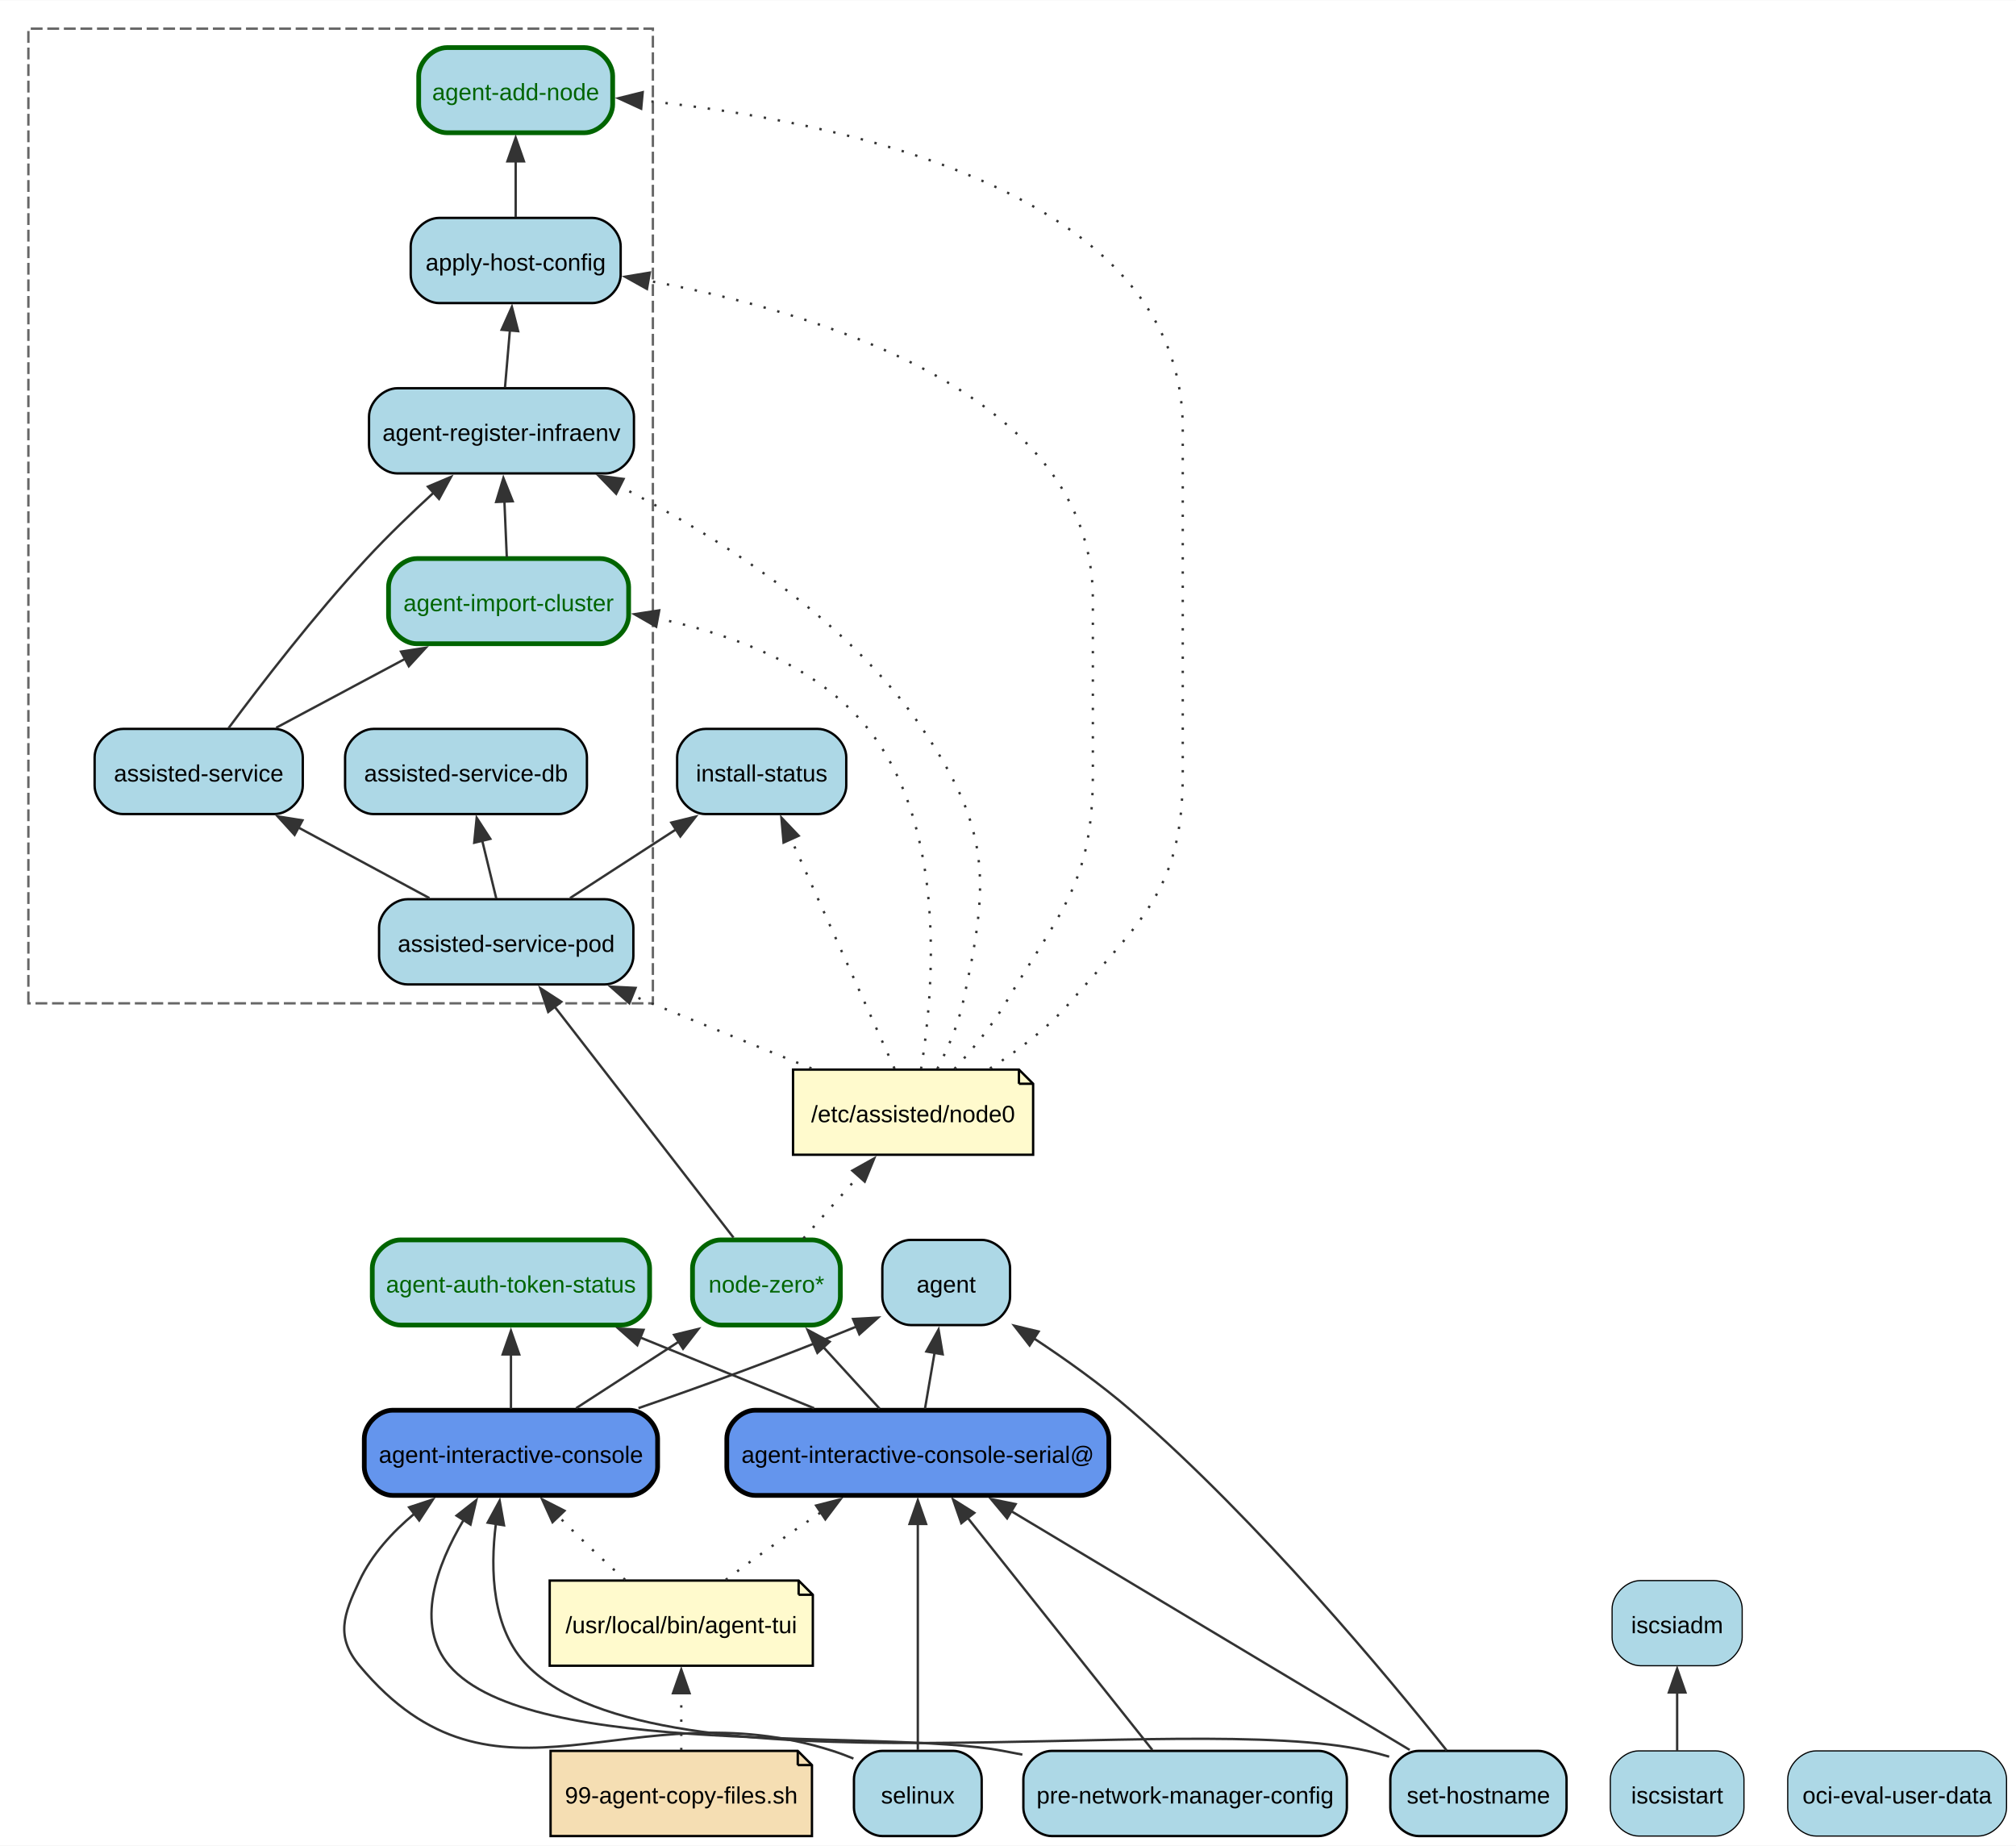
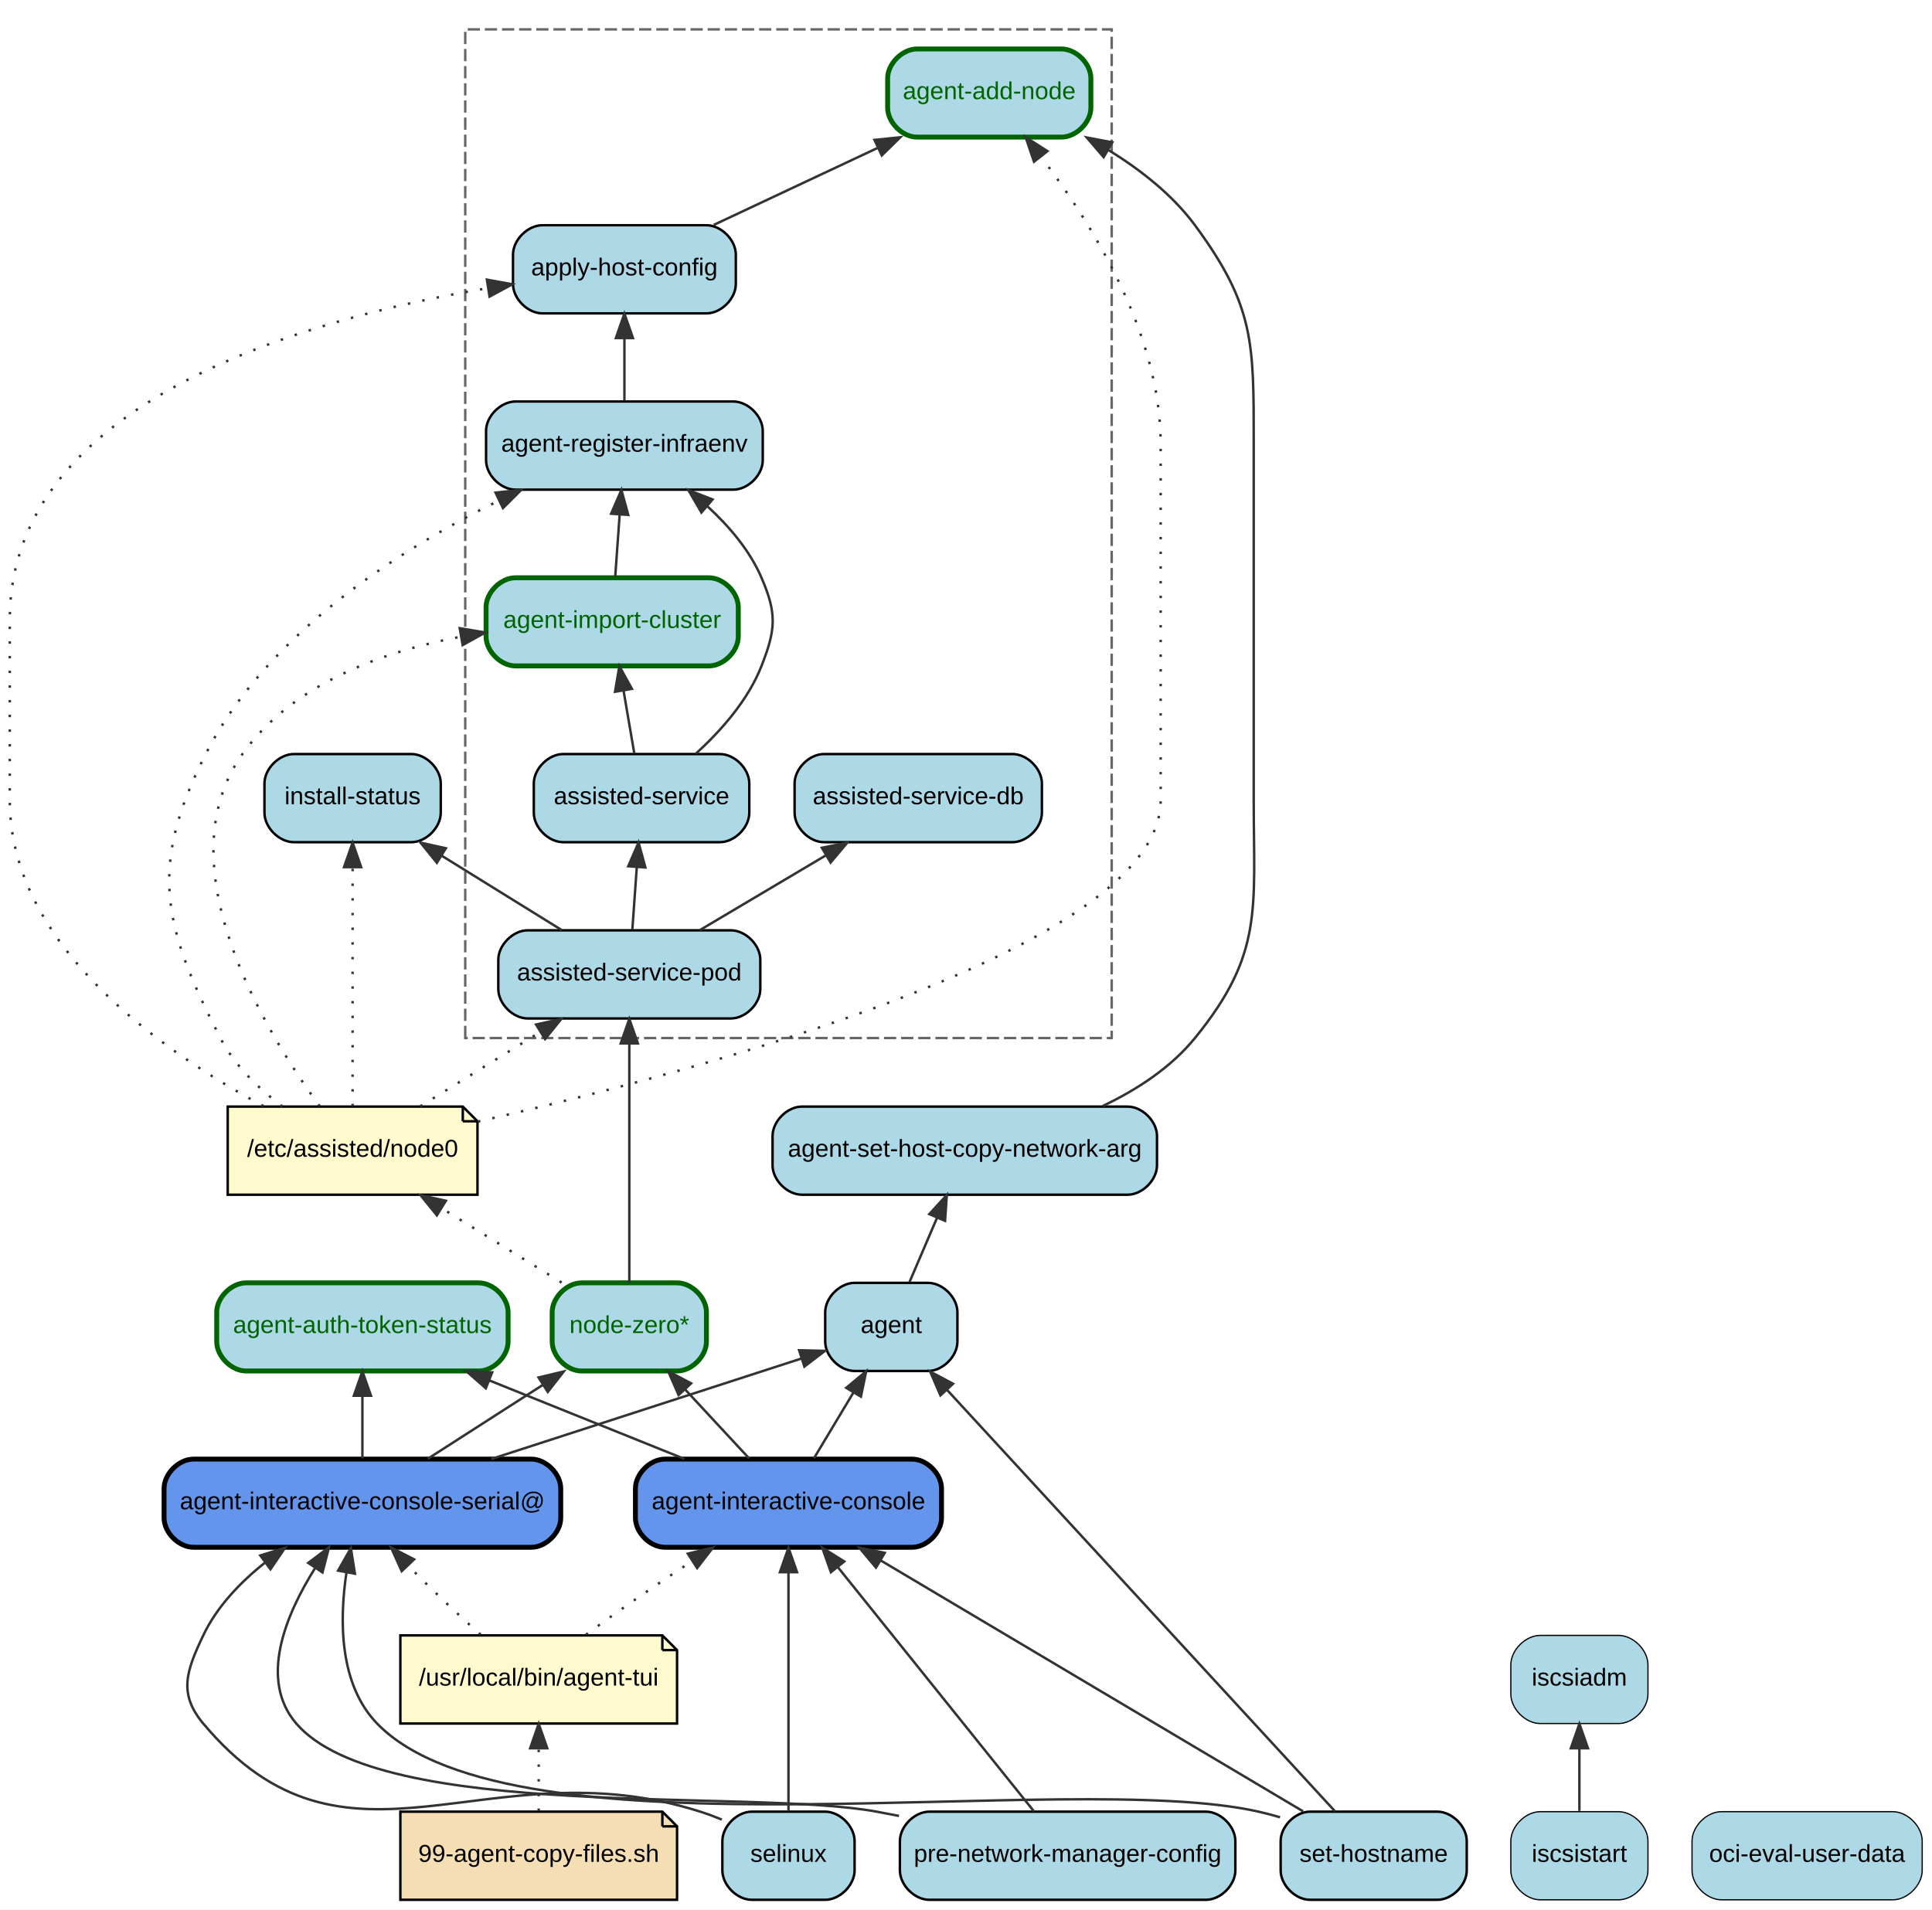
- <svg xmlns="http://www.w3.org/2000/svg" width="852pt" height="780pt" viewBox="0.00 0.00 852.25 780.00">
+ <svg xmlns="http://www.w3.org/2000/svg" width="789pt" height="780pt" viewBox="0.00 0.00 789.00 780.00">
  <g id="graph0" class="graph" transform="scale(1 1) rotate(0) translate(4 776)">
-     <polygon fill="white" stroke="none" points="-4,4 -4,-776 848.25,-776 848.25,4 -4,4" />
+     <polygon fill="white" stroke="transparent" points="-4,4 -4,-776 785,-776 785,4 -4,4" />
    <g id="clust2" class="cluster">
-       <polygon fill="none" stroke="#666666" stroke-dasharray="5,2" points="8,-352 8,-764 272,-764 272,-352 8,-352" />
+       <polygon fill="none" stroke="#666666" stroke-dasharray="5,2" points="186,-352 186,-764 450,-764 450,-352 186,-352" />
    </g>
    <g id="node1" class="node">
-       <path fill="#add8e6" stroke="#006400" stroke-width="2" d="M258.62,-252C258.62,-252 165.38,-252 165.38,-252 159.38,-252 153.38,-246 153.38,-240 153.38,-240 153.38,-228 153.38,-228 153.38,-222 159.38,-216 165.38,-216 165.38,-216 258.62,-216 258.62,-216 264.62,-216 270.62,-222 270.62,-228 270.62,-228 270.62,-240 270.62,-240 270.62,-246 264.62,-252 258.62,-252" />
-       <text text-anchor="middle" x="212" y="-229.75" font-family="Arial" font-size="10.00" fill="#006400">agent-auth-token-status</text>
+       <path fill="#add8e6" stroke="#006400" stroke-width="2" d="M191.5,-252C191.5,-252 96.5,-252 96.5,-252 90.5,-252 84.5,-246 84.5,-240 84.5,-240 84.5,-228 84.5,-228 84.5,-222 90.5,-216 96.5,-216 96.5,-216 191.5,-216 191.5,-216 197.5,-216 203.5,-222 203.5,-228 203.5,-228 203.5,-240 203.5,-240 203.5,-246 197.5,-252 191.5,-252" />
+       <text text-anchor="middle" x="144" y="-231.5" font-family="Arial" font-size="10.00" fill="#006400">agent-auth-token-status</text>
    </g>
    <g id="node2" class="node">
-       <path fill="#add8e6" stroke="black" stroke-width="0.5" d="M720.5,-108C720.5,-108 689.5,-108 689.5,-108 683.5,-108 677.5,-102 677.5,-96 677.5,-96 677.5,-84 677.5,-84 677.5,-78 683.5,-72 689.5,-72 689.5,-72 720.5,-72 720.5,-72 726.5,-72 732.5,-78 732.5,-84 732.5,-84 732.5,-96 732.5,-96 732.5,-102 726.5,-108 720.5,-108" />
-       <text text-anchor="middle" x="705" y="-85.75" font-family="Arial" font-size="10.00">iscsiadm</text>
+       <path fill="#add8e6" stroke="black" stroke-width="0.5" d="M657,-108C657,-108 625,-108 625,-108 619,-108 613,-102 613,-96 613,-96 613,-84 613,-84 613,-78 619,-72 625,-72 625,-72 657,-72 657,-72 663,-72 669,-78 669,-84 669,-84 669,-96 669,-96 669,-102 663,-108 657,-108" />
+       <text text-anchor="middle" x="641" y="-87.5" font-family="Arial" font-size="10.00">iscsiadm</text>
    </g>
    <g id="node3" class="node">
-       <path fill="#add8e6" stroke="black" stroke-width="0.5" d="M721.25,-36C721.25,-36 688.75,-36 688.75,-36 682.75,-36 676.75,-30 676.75,-24 676.75,-24 676.75,-12 676.75,-12 676.75,-6 682.75,0 688.75,0 688.75,0 721.25,0 721.25,0 727.25,0 733.25,-6 733.25,-12 733.25,-12 733.25,-24 733.25,-24 733.25,-30 727.25,-36 721.25,-36" />
-       <text text-anchor="middle" x="705" y="-13.75" font-family="Arial" font-size="10.00">iscsistart</text>
+       <path fill="#add8e6" stroke="black" stroke-width="0.5" d="M657,-36C657,-36 625,-36 625,-36 619,-36 613,-30 613,-24 613,-24 613,-12 613,-12 613,-6 619,0 625,0 625,0 657,0 657,0 663,0 669,-6 669,-12 669,-12 669,-24 669,-24 669,-30 663,-36 657,-36" />
+       <text text-anchor="middle" x="641" y="-15.5" font-family="Arial" font-size="10.00">iscsistart</text>
+     </g>
+     <g id="edge37" class="edge">
+       <path fill="none" stroke="#333333" d="M641,-36.3C641,-44.02 641,-53.29 641,-61.89" />
+       <polygon fill="#333333" stroke="#333333" points="637.5,-61.9 641,-71.9 644.5,-61.9 637.5,-61.9" />
+     </g>
+     <g id="node4" class="node">
+       <path fill="#add8e6" stroke="black" d="M488.5,-36C488.5,-36 375.5,-36 375.5,-36 369.5,-36 363.5,-30 363.5,-24 363.5,-24 363.5,-12 363.5,-12 363.5,-6 369.5,0 375.5,0 375.5,0 488.5,0 488.5,0 494.5,0 500.5,-6 500.5,-12 500.5,-12 500.5,-24 500.5,-24 500.5,-30 494.5,-36 488.5,-36" />
+       <text text-anchor="middle" x="432" y="-15.5" font-family="Arial" font-size="10.00">pre-network-manager-config</text>
+     </g>
+     <g id="node6" class="node">
+       <path fill="#add8e6" stroke="black" d="M583,-36C583,-36 531,-36 531,-36 525,-36 519,-30 519,-24 519,-24 519,-12 519,-12 519,-6 525,0 531,0 531,0 583,0 583,0 589,0 595,-6 595,-12 595,-12 595,-24 595,-24 595,-30 589,-36 583,-36" />
+       <text text-anchor="middle" x="557" y="-15.5" font-family="Arial" font-size="10.00">set-hostname</text>
+     </g>
+     <g id="node10" class="node">
+       <path fill="#6495ed" stroke="black" stroke-width="2" d="M213,-180C213,-180 75,-180 75,-180 69,-180 63,-174 63,-168 63,-168 63,-156 63,-156 63,-150 69,-144 75,-144 75,-144 213,-144 213,-144 219,-144 225,-150 225,-156 225,-156 225,-168 225,-168 225,-174 219,-180 213,-180" />
+       <text text-anchor="middle" x="144" y="-159.5" font-family="Arial" font-size="10.00">agent-interactive-console-serial@</text>
+     </g>
+     <g id="edge10" class="edge">
+       <path fill="none" stroke="#333333" d="M363.14,-34.26C360.06,-34.86 357,-35.45 354,-36 301.62,-45.68 151.72,-31.6 117,-72 101.67,-89.84 112.53,-116.2 124.74,-135.6" />
+       <polygon fill="#333333" stroke="#333333" points="121.88,-137.62 130.35,-143.97 127.69,-133.72 121.88,-137.62" />
+     </g>
+     <g id="node11" class="node">
+       <path fill="#6495ed" stroke="black" stroke-width="2" d="M368.5,-180C368.5,-180 267.5,-180 267.5,-180 261.5,-180 255.5,-174 255.5,-168 255.5,-168 255.5,-156 255.5,-156 255.5,-150 261.5,-144 267.5,-144 267.5,-144 368.5,-144 368.5,-144 374.5,-144 380.5,-150 380.5,-156 380.5,-156 380.5,-168 380.5,-168 380.5,-174 374.5,-180 368.5,-180" />
+       <text text-anchor="middle" x="318" y="-159.5" font-family="Arial" font-size="10.00">agent-interactive-console</text>
+     </g>
+     <g id="edge17" class="edge">
+       <path fill="none" stroke="#333333" d="M418.25,-36.13C398.31,-60.97 361.23,-107.15 338.18,-135.86" />
+       <polygon fill="#333333" stroke="#333333" points="335.33,-133.82 331.8,-143.81 340.79,-138.2 335.33,-133.82" />
+     </g>
+     <g id="node5" class="node">
+       <path fill="#add8e6" stroke="black" d="M333,-36C333,-36 303,-36 303,-36 297,-36 291,-30 291,-24 291,-24 291,-12 291,-12 291,-6 297,0 303,0 303,0 333,0 333,0 339,0 345,-6 345,-12 345,-12 345,-24 345,-24 345,-30 339,-36 333,-36" />
+       <text text-anchor="middle" x="318" y="-15.5" font-family="Arial" font-size="10.00">selinux</text>
+     </g>
+     <g id="edge11" class="edge">
+       <path fill="none" stroke="#333333" d="M290.79,-32.77C287.86,-33.97 284.9,-35.08 282,-36 194.69,-63.81 137.86,-1.78 79,-72 68.72,-84.26 72.14,-93.55 79,-108 84.57,-119.73 94.14,-129.72 104.26,-137.75" />
+       <polygon fill="#333333" stroke="#333333" points="102.3,-140.65 112.42,-143.78 106.45,-135.02 102.3,-140.65" />
+     </g>
+     <g id="edge18" class="edge">
+       <path fill="none" stroke="#333333" d="M318,-36.13C318,-60.33 318,-104.79 318,-133.61" />
+       <polygon fill="#333333" stroke="#333333" points="314.5,-133.81 318,-143.81 321.5,-133.81 314.5,-133.81" />
+     </g>
+     <g id="edge12" class="edge">
+       <path fill="none" stroke="#333333" d="M518.76,-33.71C515.82,-34.57 512.88,-35.35 510,-36 431.6,-53.81 205.92,-14.24 150,-72 134.57,-87.94 134.53,-113.91 137.49,-133.69" />
+       <polygon fill="#333333" stroke="#333333" points="134.07,-134.45 139.3,-143.66 140.95,-133.2 134.07,-134.45" />
+     </g>
+     <g id="edge19" class="edge">
+       <path fill="none" stroke="#333333" d="M528.17,-36.13C485.02,-61.77 403.59,-110.15 355.74,-138.57" />
+       <polygon fill="#333333" stroke="#333333" points="353.74,-135.69 346.93,-143.81 357.32,-141.71 353.74,-135.69" />
+     </g>
+     <g id="node13" class="node">
+       <path fill="#add8e6" stroke="black" d="M375,-252C375,-252 345,-252 345,-252 339,-252 333,-246 333,-240 333,-240 333,-228 333,-228 333,-222 339,-216 345,-216 345,-216 375,-216 375,-216 381,-216 387,-222 387,-228 387,-228 387,-240 387,-240 387,-246 381,-252 375,-252" />
+       <text text-anchor="middle" x="360" y="-231.5" font-family="Arial" font-size="10.00">agent</text>
+     </g>
+     <g id="edge28" class="edge">
+       <path fill="none" stroke="#333333" d="M541.21,-36.15C506.41,-73.95 423.01,-164.55 382.65,-208.4" />
+       <polygon fill="#333333" stroke="#333333" points="380.06,-206.04 375.86,-215.77 385.21,-210.78 380.06,-206.04" />
+     </g>
+     <g id="node7" class="node">
+       <polygon fill="#fffacd" stroke="black" points="185,-324 89,-324 89,-288 191,-288 191,-318 185,-324" />
+       <polyline fill="none" stroke="black" points="185,-324 185,-318 " />
+       <polyline fill="none" stroke="black" points="191,-318 185,-318 " />
+       <text text-anchor="middle" x="140" y="-303.5" font-family="Arial" font-size="10.00">/etc/assisted/node0</text>
+     </g>
+     <g id="node14" class="node">
+       <path fill="#add8e6" stroke="black" d="M164,-468C164,-468 116,-468 116,-468 110,-468 104,-462 104,-456 104,-456 104,-444 104,-444 104,-438 110,-432 116,-432 116,-432 164,-432 164,-432 170,-432 176,-438 176,-444 176,-444 176,-456 176,-456 176,-462 170,-468 164,-468" />
+       <text text-anchor="middle" x="140" y="-447.5" font-family="Arial" font-size="10.00">install-status</text>
+     </g>
+     <g id="edge36" class="edge">
+       <path fill="none" stroke="#333333" stroke-dasharray="1,5" d="M140,-324.13C140,-348.33 140,-392.79 140,-421.61" />
+       <polygon fill="#333333" stroke="#333333" points="136.5,-421.81 140,-431.81 143.5,-421.81 136.5,-421.81" />
+     </g>
+     <g id="node17" class="node">
+       <path fill="#add8e6" stroke="black" d="M294.5,-396C294.5,-396 211.5,-396 211.5,-396 205.5,-396 199.5,-390 199.5,-384 199.5,-384 199.5,-372 199.5,-372 199.5,-366 205.5,-360 211.5,-360 211.5,-360 294.5,-360 294.5,-360 300.5,-360 306.5,-366 306.5,-372 306.5,-372 306.5,-384 306.5,-384 306.5,-390 300.5,-396 294.5,-396" />
+       <text text-anchor="middle" x="253" y="-375.5" font-family="Arial" font-size="10.00">assisted-service-pod</text>
+     </g>
+     <g id="edge34" class="edge">
+       <path fill="none" stroke="#333333" stroke-dasharray="1,5" d="M167.64,-324.12C182.42,-333.28 200.79,-344.66 216.7,-354.52" />
+       <polygon fill="#333333" stroke="#333333" points="214.91,-357.52 225.25,-359.81 218.59,-351.57 214.91,-357.52" />
+     </g>
+     <g id="node18" class="node">
+       <path fill="#add8e6" stroke="#006400" stroke-width="2" d="M429.5,-756C429.5,-756 370.5,-756 370.5,-756 364.5,-756 358.5,-750 358.5,-744 358.5,-744 358.5,-732 358.5,-732 358.5,-726 364.5,-720 370.5,-720 370.5,-720 429.5,-720 429.5,-720 435.5,-720 441.5,-726 441.5,-732 441.5,-732 441.5,-744 441.5,-744 441.5,-750 435.5,-756 429.5,-756" />
+       <text text-anchor="middle" x="400" y="-735.5" font-family="Arial" font-size="10.00" fill="#006400">agent-add-node</text>
+     </g>
+     <g id="edge7" class="edge">
+       <path fill="none" stroke="#333333" stroke-dasharray="1,5" d="M191.2,-317.88C283.89,-339.06 470,-389.05 470,-449 470,-449 470,-449 470,-595 470,-639.64 441.82,-684.8 421.22,-711.84" />
+       <polygon fill="#333333" stroke="#333333" points="418.27,-709.94 414.85,-719.97 423.77,-714.26 418.27,-709.94" />
+     </g>
+     <g id="node19" class="node">
+       <path fill="#add8e6" stroke="#006400" stroke-width="2" d="M285.5,-540C285.5,-540 206.5,-540 206.5,-540 200.5,-540 194.5,-534 194.5,-528 194.5,-528 194.5,-516 194.5,-516 194.5,-510 200.5,-504 206.5,-504 206.5,-504 285.5,-504 285.5,-504 291.5,-504 297.5,-510 297.5,-516 297.5,-516 297.5,-528 297.5,-528 297.5,-534 291.5,-540 285.5,-540" />
+       <text text-anchor="middle" x="246" y="-519.5" font-family="Arial" font-size="10.00" fill="#006400">agent-import-cluster</text>
+     </g>
+     <g id="edge9" class="edge">
+       <path fill="none" stroke="#333333" stroke-dasharray="1,5" d="M126.57,-324.12C103.77,-355.41 62.94,-422.78 95,-468 115.15,-496.43 151.8,-509.72 183.95,-515.89" />
+       <polygon fill="#333333" stroke="#333333" points="183.75,-519.41 194.2,-517.65 184.94,-512.51 183.75,-519.41" />
+     </g>
+     <g id="node20" class="node">
+       <path fill="#add8e6" stroke="black" d="M295.5,-612C295.5,-612 206.5,-612 206.5,-612 200.5,-612 194.5,-606 194.5,-600 194.5,-600 194.5,-588 194.5,-588 194.5,-582 200.5,-576 206.5,-576 206.5,-576 295.5,-576 295.5,-576 301.5,-576 307.5,-582 307.5,-588 307.5,-588 307.5,-600 307.5,-600 307.5,-606 301.5,-612 295.5,-612" />
+       <text text-anchor="middle" x="251" y="-591.5" font-family="Arial" font-size="10.00">agent-register-infraenv</text>
+     </g>
+     <g id="edge25" class="edge">
+       <path fill="none" stroke="#333333" stroke-dasharray="1,5" d="M111.36,-324.03C101.62,-331.36 91.75,-340.82 86,-352 62.37,-397.9 56.63,-421.97 80,-468 104.87,-516.98 158.93,-551.35 199.65,-571.5" />
+       <polygon fill="#333333" stroke="#333333" points="198.38,-574.77 208.9,-575.94 201.41,-568.46 198.38,-574.77" />
+     </g>
+     <g id="node21" class="node">
+       <path fill="#add8e6" stroke="black" d="M284.5,-684C284.5,-684 217.5,-684 217.5,-684 211.5,-684 205.5,-678 205.5,-672 205.5,-672 205.5,-660 205.5,-660 205.5,-654 211.5,-648 217.5,-648 217.5,-648 284.5,-648 284.5,-648 290.5,-648 296.5,-654 296.5,-660 296.5,-660 296.5,-672 296.5,-672 296.5,-678 290.5,-684 284.5,-684" />
+       <text text-anchor="middle" x="251" y="-663.5" font-family="Arial" font-size="10.00">apply-host-config</text>
+     </g>
+     <g id="edge30" class="edge">
+       <path fill="none" stroke="#333333" stroke-dasharray="1,5" d="M103.58,-324.19C62.1,-346.58 0,-389.97 0,-449 0,-449 0,-449 0,-523 0,-612.06 121.19,-645.91 195.15,-658.28" />
+       <polygon fill="#333333" stroke="#333333" points="194.83,-661.77 205.25,-659.89 195.93,-654.86 194.83,-661.77" />
+     </g>
+     <g id="node8" class="node">
+       <polygon fill="#f5deb3" stroke="black" points="266.5,-36 159.5,-36 159.5,0 272.5,0 272.5,-30 266.5,-36" />
+       <polyline fill="none" stroke="black" points="266.5,-36 266.5,-30 " />
+       <polyline fill="none" stroke="black" points="272.5,-30 266.5,-30 " />
+       <text text-anchor="middle" x="216" y="-15.5" font-family="Arial" font-size="10.00">99-agent-copy-files.sh</text>
+     </g>
+     <g id="node9" class="node">
+       <polygon fill="#fffacd" stroke="black" points="266.5,-108 159.5,-108 159.5,-72 272.5,-72 272.5,-102 266.5,-108" />
+       <polyline fill="none" stroke="black" points="266.5,-108 266.5,-102 " />
+       <polyline fill="none" stroke="black" points="272.5,-102 266.5,-102 " />
+       <text text-anchor="middle" x="216" y="-87.5" font-family="Arial" font-size="10.00">/usr/local/bin/agent-tui</text>
+     </g>
+     <g id="edge3" class="edge">
+       <path fill="none" stroke="#333333" stroke-dasharray="1,5" d="M216,-36.3C216,-44.02 216,-53.29 216,-61.89" />
+       <polygon fill="#333333" stroke="#333333" points="212.5,-61.9 216,-71.9 219.5,-61.9 212.5,-61.9" />
+     </g>
+     <g id="edge16" class="edge">
+       <path fill="none" stroke="#333333" stroke-dasharray="1,5" d="M192.29,-108.3C182.69,-116.78 171.85,-127.14 162.81,-136.42" />
+       <polygon fill="#333333" stroke="#333333" points="160.05,-134.24 155.7,-143.9 165.12,-139.06 160.05,-134.24" />
+     </g>
+     <g id="edge4" class="edge">
+       <path fill="none" stroke="#333333" stroke-dasharray="1,5" d="M235.3,-108.3C247.58,-117.37 263.78,-128.6 278.63,-138.35" />
+       <polygon fill="#333333" stroke="#333333" points="276.89,-141.39 287.18,-143.9 280.7,-135.52 276.89,-141.39" />
+     </g>
+     <g id="edge15" class="edge">
+       <path fill="none" stroke="#333333" d="M144,-180.3C144,-188.02 144,-197.29 144,-205.89" />
+       <polygon fill="#333333" stroke="#333333" points="140.5,-205.9 144,-215.9 147.5,-205.9 140.5,-205.9" />
+     </g>
+     <g id="edge13" class="edge">
+       <path fill="none" stroke="#333333" d="M196.56,-180.03C235.77,-192.74 288.36,-209.78 323.17,-221.06" />
+       <polygon fill="#333333" stroke="#333333" points="322.34,-224.47 332.93,-224.23 324.5,-217.81 322.34,-224.47" />
+     </g>
+     <g id="node15" class="node">
+       <path fill="#add8e6" stroke="#006400" stroke-width="2" d="M272.5,-252C272.5,-252 233.5,-252 233.5,-252 227.5,-252 221.5,-246 221.5,-240 221.5,-240 221.5,-228 221.5,-228 221.5,-222 227.5,-216 233.5,-216 233.5,-216 272.5,-216 272.5,-216 278.5,-216 284.5,-222 284.5,-228 284.5,-228 284.5,-240 284.5,-240 284.5,-246 278.5,-252 272.5,-252" />
+       <text text-anchor="middle" x="253" y="-231.5" font-family="Arial" font-size="10.00" fill="#006400">node-zero*</text>
+     </g>
+     <g id="edge14" class="edge">
+       <path fill="none" stroke="#333333" d="M170.66,-180.12C184.78,-189.19 202.31,-200.45 217.56,-210.24" />
+       <polygon fill="#333333" stroke="#333333" points="215.93,-213.35 226.23,-215.81 219.71,-207.46 215.93,-213.35" />
+     </g>
+     <g id="edge22" class="edge">
+       <path fill="none" stroke="#333333" d="M275.43,-180.12C251.44,-189.78 221.27,-201.91 195.9,-212.12" />
+       <polygon fill="#333333" stroke="#333333" points="194.4,-208.95 186.43,-215.93 197.01,-215.45 194.4,-208.95" />
+     </g>
+     <g id="edge20" class="edge">
+       <path fill="none" stroke="#333333" d="M328.38,-180.3C333.26,-188.44 339.19,-198.31 344.58,-207.3" />
+       <polygon fill="#333333" stroke="#333333" points="341.59,-209.12 349.74,-215.9 347.59,-205.52 341.59,-209.12" />
+     </g>
+     <g id="edge21" class="edge">
+       <path fill="none" stroke="#333333" d="M301.93,-180.3C294.06,-188.78 284.44,-199.14 275.83,-208.42" />
+       <polygon fill="#333333" stroke="#333333" points="273.12,-206.19 268.88,-215.9 278.25,-210.95 273.12,-206.19" />
+     </g>
+     <g id="node12" class="node">
+       <path fill="#add8e6" stroke="black" d="M456.5,-324C456.5,-324 323.5,-324 323.5,-324 317.5,-324 311.5,-318 311.5,-312 311.5,-312 311.5,-300 311.5,-300 311.5,-294 317.5,-288 323.5,-288 323.5,-288 456.5,-288 456.5,-288 462.5,-288 468.5,-294 468.5,-300 468.5,-300 468.5,-312 468.5,-312 468.5,-318 462.5,-324 456.5,-324" />
+       <text text-anchor="middle" x="390" y="-303.5" font-family="Arial" font-size="10.00">agent-set-host-copy-network-arg</text>
+     </g>
+     <g id="edge27" class="edge">
+       <path fill="none" stroke="#333333" d="M446.3,-324.22C460.34,-330.9 474.17,-339.93 484,-352 512.04,-386.44 508,-404.59 508,-449 508,-449 508,-449 508,-595 508,-635.97 508.32,-651.03 484,-684 474.85,-696.4 461.85,-706.6 448.8,-714.63" />
+       <polygon fill="#333333" stroke="#333333" points="446.71,-711.8 439.81,-719.84 450.22,-717.86 446.71,-711.8" />
+     </g>
+     <g id="edge26" class="edge">
+       <path fill="none" stroke="#333333" d="M367.42,-252.3C370.79,-260.19 374.87,-269.7 378.62,-278.45" />
+       <polygon fill="#333333" stroke="#333333" points="375.51,-280.08 382.67,-287.9 381.95,-277.33 375.51,-280.08" />
+     </g>
+     <g id="edge5" class="edge">
+       <path fill="none" stroke="#333333" stroke-dasharray="1,5" d="M225.36,-252.12C210.58,-261.28 192.21,-272.66 176.3,-282.52" />
+       <polygon fill="#333333" stroke="#333333" points="174.41,-279.57 167.75,-287.81 178.09,-285.52 174.41,-279.57" />
+     </g>
+     <g id="edge32" class="edge">
+       <path fill="none" stroke="#333333" d="M253,-252.13C253,-276.33 253,-320.79 253,-349.61" />
+       <polygon fill="#333333" stroke="#333333" points="249.5,-349.81 253,-359.81 256.5,-349.81 249.5,-349.81" />
+     </g>
+     <g id="node16" class="node">
+       <path fill="#add8e6" stroke="black" stroke-width="0.5" d="M769,-36C769,-36 699,-36 699,-36 693,-36 687,-30 687,-24 687,-24 687,-12 687,-12 687,-6 693,0 699,0 699,0 769,0 769,0 775,0 781,-6 781,-12 781,-12 781,-24 781,-24 781,-30 775,-36 769,-36" />
+       <text text-anchor="middle" x="734" y="-15.5" font-family="Arial" font-size="10.00">oci-eval-user-data</text>
    </g>
    <g id="edge35" class="edge">
-       <path fill="none" stroke="#333333" d="M705,-35.95C705,-43.43 705,-52.42 705,-60.86" />
-       <polygon fill="#333333" stroke="#333333" points="701.5,-60.7 705,-70.7 708.5,-60.7 701.5,-60.7" />
-     </g>
-     <g id="node4" class="node">
-       <path fill="#add8e6" stroke="black" d="M553.38,-36C553.38,-36 440.62,-36 440.62,-36 434.62,-36 428.62,-30 428.62,-24 428.62,-24 428.62,-12 428.62,-12 428.62,-6 434.62,0 440.62,0 440.62,0 553.38,0 553.38,0 559.38,0 565.38,-6 565.38,-12 565.38,-12 565.38,-24 565.38,-24 565.38,-30 559.38,-36 553.38,-36" />
-       <text text-anchor="middle" x="497" y="-13.75" font-family="Arial" font-size="10.00">pre-network-manager-config</text>
-     </g>
-     <g id="node6" class="node">
-       <path fill="#add8e6" stroke="black" d="M646.25,-36C646.25,-36 595.75,-36 595.75,-36 589.75,-36 583.75,-30 583.75,-24 583.75,-24 583.75,-12 583.75,-12 583.75,-6 589.75,0 595.75,0 595.75,0 646.25,0 646.25,0 652.25,0 658.25,-6 658.25,-12 658.25,-12 658.25,-24 658.25,-24 658.25,-30 652.25,-36 646.25,-36" />
-       <text text-anchor="middle" x="621" y="-13.75" font-family="Arial" font-size="10.00">set-hostname</text>
-     </g>
-     <g id="node10" class="node">
-       <path fill="#6495ed" stroke="black" stroke-width="2" d="M452.75,-180C452.75,-180 315.25,-180 315.25,-180 309.25,-180 303.25,-174 303.25,-168 303.25,-168 303.25,-156 303.25,-156 303.25,-150 309.25,-144 315.25,-144 315.25,-144 452.75,-144 452.75,-144 458.75,-144 464.75,-150 464.75,-156 464.75,-156 464.75,-168 464.75,-168 464.75,-174 458.75,-180 452.75,-180" />
-       <text text-anchor="middle" x="384" y="-157.75" font-family="Arial" font-size="10.00">agent-interactive-console-serial@</text>
-     </g>
-     <g id="edge11" class="edge">
-       <path fill="none" stroke="#333333" d="M483.14,-36.41C463.57,-61 427.69,-106.1 404.88,-134.76" />
-       <polygon fill="#333333" stroke="#333333" points="402.4,-132.26 398.91,-142.26 407.88,-136.62 402.4,-132.26" />
-     </g>
-     <g id="node11" class="node">
-       <path fill="#6495ed" stroke="black" stroke-width="2" d="M262,-180C262,-180 162,-180 162,-180 156,-180 150,-174 150,-168 150,-168 150,-156 150,-156 150,-150 156,-144 162,-144 162,-144 262,-144 262,-144 268,-144 274,-150 274,-156 274,-156 274,-168 274,-168 274,-174 268,-180 262,-180" />
-       <text text-anchor="middle" x="212" y="-157.75" font-family="Arial" font-size="10.00">agent-interactive-console</text>
-     </g>
-     <g id="edge18" class="edge">
-       <path fill="none" stroke="#333333" d="M428.2,-34.42C425.43,-34.97 422.69,-35.5 420,-36 368.29,-45.68 220.26,-32.07 186,-72 171.25,-89.19 180.57,-114.37 191.96,-133.57" />
-       <polygon fill="#333333" stroke="#333333" points="189.01,-135.45 197.35,-141.98 194.9,-131.67 189.01,-135.45" />
-     </g>
-     <g id="node5" class="node">
-       <path fill="#add8e6" stroke="black" d="M399,-36C399,-36 369,-36 369,-36 363,-36 357,-30 357,-24 357,-24 357,-12 357,-12 357,-6 363,0 369,0 369,0 399,0 399,0 405,0 411,-6 411,-12 411,-12 411,-24 411,-24 411,-30 405,-36 399,-36" />
-       <text text-anchor="middle" x="384" y="-13.75" font-family="Arial" font-size="10.00">selinux</text>
-     </g>
-     <g id="edge12" class="edge">
-       <path fill="none" stroke="#333333" d="M384,-36.41C384,-60.26 384,-103.39 384,-132.11" />
-       <polygon fill="#333333" stroke="#333333" points="380.5,-131.93 384,-141.93 387.5,-131.93 380.5,-131.93" />
-     </g>
-     <g id="edge19" class="edge">
-       <path fill="none" stroke="#333333" d="M356.78,-32.76C353.86,-33.96 350.9,-35.07 348,-36 261.98,-63.52 205.93,-2.71 148,-72 137.74,-84.27 141.19,-93.52 148,-108 153.16,-118.98 161.84,-128.47 171.17,-136.26" />
-       <polygon fill="#333333" stroke="#333333" points="168.96,-138.97 179.02,-142.28 173.22,-133.41 168.96,-138.97" />
-     </g>
-     <g id="edge13" class="edge">
-       <path fill="none" stroke="#333333" d="M591.94,-36.41C549.59,-61.79 470.8,-108.99 423.31,-137.45" />
-       <polygon fill="#333333" stroke="#333333" points="421.75,-134.3 414.97,-142.44 425.35,-140.31 421.75,-134.3" />
-     </g>
-     <g id="edge20" class="edge">
-       <path fill="none" stroke="#333333" d="M583.27,-33.55C580.16,-34.47 577.05,-35.31 574,-36 496.69,-53.62 274.43,-15.3 219,-72 203.93,-87.42 203.17,-112.36 205.62,-131.93" />
-       <polygon fill="#333333" stroke="#333333" points="202.16,-132.48 207.22,-141.79 209.07,-131.36 202.16,-132.48" />
-     </g>
-     <g id="node12" class="node">
-       <path fill="#add8e6" stroke="black" d="M411,-252C411,-252 381,-252 381,-252 375,-252 369,-246 369,-240 369,-240 369,-228 369,-228 369,-222 375,-216 381,-216 381,-216 411,-216 411,-216 417,-216 423,-222 423,-228 423,-228 423,-240 423,-240 423,-246 417,-252 411,-252" />
-       <text text-anchor="middle" x="396" y="-229.75" font-family="Arial" font-size="10.00">agent</text>
-     </g>
-     <g id="edge26" class="edge">
-       <path fill="none" stroke="#333333" d="M607.56,-36.2C583,-67.04 528.36,-132.92 474,-180 461.35,-190.95 446.37,-201.61 432.94,-210.46" />
-       <polygon fill="#333333" stroke="#333333" points="431.26,-207.38 424.76,-215.74 435.06,-213.26 431.26,-207.38" />
-     </g>
-     <g id="node7" class="node">
-       <polygon fill="#fffacd" stroke="black" points="426.75,-324 331.25,-324 331.25,-288 432.75,-288 432.75,-318 426.75,-324" />
-       <polyline fill="none" stroke="black" points="426.75,-324 426.75,-318" />
-       <polyline fill="none" stroke="black" points="432.75,-318 426.75,-318" />
-       <text text-anchor="middle" x="382" y="-301.75" font-family="Arial" font-size="10.00">/etc/assisted/node0</text>
-     </g>
-     <g id="node13" class="node">
-       <path fill="#add8e6" stroke="black" d="M341.75,-468C341.75,-468 294.25,-468 294.25,-468 288.25,-468 282.25,-462 282.25,-456 282.25,-456 282.25,-444 282.25,-444 282.25,-438 288.25,-432 294.25,-432 294.25,-432 341.75,-432 341.75,-432 347.75,-432 353.75,-438 353.75,-444 353.75,-444 353.75,-456 353.75,-456 353.75,-462 347.75,-468 341.75,-468" />
-       <text text-anchor="middle" x="318" y="-445.75" font-family="Arial" font-size="10.00">install-status</text>
-     </g>
-     <g id="edge34" class="edge">
-       <path fill="none" stroke="#333333" stroke-dasharray="1,5" d="M374.15,-324.41C363.2,-348.71 343.23,-393.03 330.29,-421.73" />
-       <polygon fill="#333333" stroke="#333333" points="327.25,-419.95 326.33,-430.51 333.63,-422.83 327.25,-419.95" />
-     </g>
-     <g id="node16" class="node">
-       <path fill="#add8e6" stroke="black" d="M251.75,-396C251.75,-396 168.25,-396 168.25,-396 162.25,-396 156.25,-390 156.25,-384 156.25,-384 156.25,-372 156.25,-372 156.25,-366 162.25,-360 168.25,-360 168.25,-360 251.75,-360 251.75,-360 257.75,-360 263.75,-366 263.75,-372 263.75,-372 263.75,-384 263.75,-384 263.75,-390 257.75,-396 251.75,-396" />
-       <text text-anchor="middle" x="210" y="-373.75" font-family="Arial" font-size="10.00">assisted-service-pod</text>
-     </g>
-     <g id="edge32" class="edge">
-       <path fill="none" stroke="#333333" stroke-dasharray="1,5" d="M339.04,-324.48C316.07,-333.83 287.58,-345.43 263.22,-355.34" />
-       <polygon fill="#333333" stroke="#333333" points="262.05,-352.04 254.11,-359.05 264.69,-358.52 262.05,-352.04" />
-     </g>
-     <g id="node17" class="node">
-       <path fill="#add8e6" stroke="#006400" stroke-width="2" d="M243,-756C243,-756 185,-756 185,-756 179,-756 173,-750 173,-744 173,-744 173,-732 173,-732 173,-726 179,-720 185,-720 185,-720 243,-720 243,-720 249,-720 255,-726 255,-732 255,-732 255,-744 255,-744 255,-750 249,-756 243,-756" />
-       <text text-anchor="middle" x="214" y="-733.75" font-family="Arial" font-size="10.00" fill="#006400">agent-add-node</text>
-     </g>
-     <g id="edge7" class="edge">
-       <path fill="none" stroke="#333333" stroke-dasharray="1,5" d="M414.5,-324.46C426.11,-331.83 438.62,-341.22 448,-352 479.57,-388.29 496,-400.9 496,-449 496,-449 496,-449 496,-595 496,-696.33 348.96,-725.36 267.23,-733.67" />
-       <polygon fill="#333333" stroke="#333333" points="267.05,-730.17 257.42,-734.59 267.7,-737.14 267.05,-730.17" />
-     </g>
-     <g id="node18" class="node">
-       <path fill="#add8e6" stroke="#006400" stroke-width="2" d="M249.75,-540C249.75,-540 172.25,-540 172.25,-540 166.25,-540 160.25,-534 160.25,-528 160.25,-528 160.25,-516 160.25,-516 160.25,-510 166.25,-504 172.25,-504 172.25,-504 249.75,-504 249.75,-504 255.75,-504 261.75,-510 261.75,-516 261.75,-516 261.75,-528 261.75,-528 261.75,-534 255.75,-540 249.75,-540" />
-       <text text-anchor="middle" x="211" y="-517.75" font-family="Arial" font-size="10.00" fill="#006400">agent-import-cluster</text>
-     </g>
-     <g id="edge10" class="edge">
-       <path fill="none" stroke="#333333" stroke-dasharray="1,5" d="M385.37,-324.25C390.6,-356.37 396.83,-425.86 363,-468 341.4,-494.9 305.29,-508.19 273.68,-514.73" />
-       <polygon fill="#333333" stroke="#333333" points="273.4,-511.22 264.21,-516.49 274.68,-518.1 273.4,-511.22" />
-     </g>
-     <g id="node19" class="node">
-       <path fill="#add8e6" stroke="black" d="M252,-612C252,-612 164,-612 164,-612 158,-612 152,-606 152,-600 152,-600 152,-588 152,-588 152,-582 158,-576 164,-576 164,-576 252,-576 252,-576 258,-576 264,-582 264,-588 264,-588 264,-600 264,-600 264,-606 258,-612 252,-612" />
-       <text text-anchor="middle" x="208" y="-589.75" font-family="Arial" font-size="10.00">agent-register-infraenv</text>
-     </g>
-     <g id="edge25" class="edge">
-       <path fill="none" stroke="#333333" stroke-dasharray="1,5" d="M392.25,-324.32C396.47,-332.43 400.87,-342.4 403,-352 414.29,-402.87 415.22,-424.85 386,-468 354.25,-514.88 298.63,-549.73 257.99,-570.56" />
-       <polygon fill="#333333" stroke="#333333" points="256.48,-567.4 249.1,-575 259.61,-573.66 256.48,-567.4" />
-     </g>
-     <g id="node20" class="node">
-       <path fill="#add8e6" stroke="black" d="M246.38,-684C246.38,-684 181.62,-684 181.62,-684 175.62,-684 169.62,-678 169.62,-672 169.62,-672 169.62,-660 169.62,-660 169.62,-654 175.62,-648 181.62,-648 181.62,-648 246.38,-648 246.38,-648 252.38,-648 258.38,-654 258.38,-660 258.38,-660 258.38,-672 258.38,-672 258.38,-678 252.38,-684 246.38,-684" />
-       <text text-anchor="middle" x="214" y="-661.75" font-family="Arial" font-size="10.00">apply-host-config</text>
-     </g>
-     <g id="edge28" class="edge">
-       <path fill="none" stroke="#333333" stroke-dasharray="1,5" d="M399.49,-324.27C406.85,-332.21 415.05,-342.06 421,-352 444.69,-391.59 458,-402.86 458,-449 458,-449 458,-449 458,-523 458,-609.53 341.94,-644.25 269.91,-657.46" />
-       <polygon fill="#333333" stroke="#333333" points="269.5,-653.98 260.24,-659.14 270.7,-660.88 269.5,-653.98" />
-     </g>
-     <g id="node8" class="node">
-       <polygon fill="#f5deb3" stroke="black" points="333.25,-36 228.75,-36 228.75,0 339.25,0 339.25,-30 333.25,-36" />
-       <polyline fill="none" stroke="black" points="333.25,-36 333.25,-30" />
-       <polyline fill="none" stroke="black" points="339.25,-30 333.25,-30" />
-       <text text-anchor="middle" x="284" y="-13.75" font-family="Arial" font-size="10.00">99-agent-copy-files.sh</text>
-     </g>
-     <g id="node9" class="node">
-       <polygon fill="#fffacd" stroke="black" points="333.62,-108 228.38,-108 228.38,-72 339.62,-72 339.62,-102 333.62,-108" />
-       <polyline fill="none" stroke="black" points="333.62,-108 333.62,-102" />
-       <polyline fill="none" stroke="black" points="339.62,-102 333.62,-102" />
-       <text text-anchor="middle" x="284" y="-85.75" font-family="Arial" font-size="10.00">/usr/local/bin/agent-tui</text>
-     </g>
-     <g id="edge3" class="edge">
-       <path fill="none" stroke="#333333" stroke-dasharray="1,5" d="M284,-36.3C284,-43.59 284,-52.27 284,-60.46" />
-       <polygon fill="#333333" stroke="#333333" points="280.5,-60.38 284,-70.38 287.5,-60.38 280.5,-60.38" />
-     </g>
-     <g id="edge17" class="edge">
-       <path fill="none" stroke="#333333" stroke-dasharray="1,5" d="M302.8,-108.3C314.23,-116.92 329.14,-127.48 343.09,-136.88" />
-       <polygon fill="#333333" stroke="#333333" points="341.02,-139.71 351.29,-142.33 344.9,-133.88 341.02,-139.71" />
-     </g>
-     <g id="edge4" class="edge">
-       <path fill="none" stroke="#333333" stroke-dasharray="1,5" d="M260.29,-108.3C251.12,-116.4 240.82,-126.22 232.03,-135.17" />
-       <polygon fill="#333333" stroke="#333333" points="229.58,-132.67 225.19,-142.32 234.64,-137.51 229.58,-132.67" />
-     </g>
-     <g id="edge16" class="edge">
-       <path fill="none" stroke="#333333" d="M340.15,-180.85C317.8,-189.94 290.39,-201.1 266.67,-210.75" />
-       <polygon fill="#333333" stroke="#333333" points="265.41,-207.48 257.47,-214.5 268.05,-213.97 265.41,-207.48" />
-     </g>
-     <g id="edge14" class="edge">
-       <path fill="none" stroke="#333333" d="M387.03,-180.66C388.26,-187.85 389.71,-196.34 391.09,-204.36" />
-       <polygon fill="#333333" stroke="#333333" points="387.62,-204.83 392.76,-214.09 394.52,-203.64 387.62,-204.83" />
-     </g>
-     <g id="node14" class="node">
-       <path fill="#add8e6" stroke="#006400" stroke-width="2" d="M339.25,-252C339.25,-252 300.75,-252 300.75,-252 294.75,-252 288.75,-246 288.75,-240 288.75,-240 288.75,-228 288.75,-228 288.75,-222 294.75,-216 300.75,-216 300.75,-216 339.25,-216 339.25,-216 345.25,-216 351.25,-222 351.25,-228 351.25,-228 351.25,-240 351.25,-240 351.25,-246 345.25,-252 339.25,-252" />
-       <text text-anchor="middle" x="320" y="-229.75" font-family="Arial" font-size="10.00" fill="#006400">node-zero*</text>
-     </g>
-     <g id="edge15" class="edge">
-       <path fill="none" stroke="#333333" d="M367.85,-180.66C360.63,-188.56 351.97,-198.04 344.01,-206.74" />
-       <polygon fill="#333333" stroke="#333333" points="341.55,-204.24 337.39,-213.98 346.72,-208.96 341.55,-204.24" />
+       <path fill="none" stroke="#333333" d="M225.36,-396.12C210.58,-405.28 192.21,-416.66 176.3,-426.52" />
+       <polygon fill="#333333" stroke="#333333" points="174.41,-423.57 167.75,-431.81 178.09,-429.52 174.41,-423.57" />
+     </g>
+     <g id="node22" class="node">
+       <path fill="#add8e6" stroke="black" d="M409.5,-468C409.5,-468 332.5,-468 332.5,-468 326.5,-468 320.5,-462 320.5,-456 320.5,-456 320.5,-444 320.5,-444 320.5,-438 326.5,-432 332.5,-432 332.5,-432 409.5,-432 409.5,-432 415.5,-432 421.5,-438 421.5,-444 421.5,-444 421.5,-456 421.5,-456 421.5,-462 415.5,-468 409.5,-468" />
+       <text text-anchor="middle" x="371" y="-447.5" font-family="Arial" font-size="10.00">assisted-service-db</text>
+     </g>
+     <g id="edge31" class="edge">
+       <path fill="none" stroke="#333333" d="M281.87,-396.12C297.29,-405.28 316.48,-416.66 333.1,-426.52" />
+       <polygon fill="#333333" stroke="#333333" points="331.64,-429.72 342.02,-431.81 335.21,-423.7 331.64,-429.72" />
+     </g>
+     <g id="node23" class="node">
+       <path fill="#add8e6" stroke="black" d="M290,-468C290,-468 226,-468 226,-468 220,-468 214,-462 214,-456 214,-456 214,-444 214,-444 214,-438 220,-432 226,-432 226,-432 290,-432 290,-432 296,-432 302,-438 302,-444 302,-444 302,-456 302,-456 302,-462 296,-468 290,-468" />
+       <text text-anchor="middle" x="258" y="-447.5" font-family="Arial" font-size="10.00">assisted-service</text>
+     </g>
+     <g id="edge33" class="edge">
+       <path fill="none" stroke="#333333" d="M254.24,-396.3C254.79,-404.02 255.45,-413.29 256.06,-421.89" />
+       <polygon fill="#333333" stroke="#333333" points="252.57,-422.17 256.78,-431.9 259.56,-421.67 252.57,-422.17" />
+     </g>
+     <g id="edge24" class="edge">
+       <path fill="none" stroke="#333333" d="M247.24,-540.3C247.79,-548.02 248.45,-557.29 249.06,-565.89" />
+       <polygon fill="#333333" stroke="#333333" points="245.57,-566.17 249.78,-575.9 252.56,-565.67 245.57,-566.17" />
+     </g>
+     <g id="edge29" class="edge">
+       <path fill="none" stroke="#333333" d="M251,-612.3C251,-620.02 251,-629.29 251,-637.89" />
+       <polygon fill="#333333" stroke="#333333" points="247.5,-637.9 251,-647.9 254.5,-637.9 247.5,-637.9" />
+     </g>
+     <g id="edge6" class="edge">
+       <path fill="none" stroke="#333333" d="M287.45,-684.12C307.64,-693.61 332.92,-705.49 354.41,-715.58" />
+       <polygon fill="#333333" stroke="#333333" points="353.13,-718.85 363.67,-719.93 356.11,-712.51 353.13,-718.85" />
    </g>
    <g id="edge8" class="edge">
-       <path fill="none" stroke="#333333" d="M212,-180.66C212,-187.66 212,-195.88 212,-203.72" />
-       <polygon fill="#333333" stroke="#333333" points="208.5,-203.58 212,-213.58 215.5,-203.58 208.5,-203.58" />
-     </g>
-     <g id="edge21" class="edge">
-       <path fill="none" stroke="#333333" d="M265.91,-180.89C291.64,-189.75 322.99,-201.02 358.1,-215.38" />
-       <polygon fill="#333333" stroke="#333333" points="356.63,-218.56 367.21,-219.15 359.3,-212.09 356.63,-218.56" />
-     </g>
-     <g id="edge22" class="edge">
-       <path fill="none" stroke="#333333" d="M239.53,-180.85C252.73,-189.4 268.74,-199.78 282.99,-209.01" />
-       <polygon fill="#333333" stroke="#333333" points="280.95,-211.86 291.25,-214.36 284.76,-205.99 280.95,-211.86" />
-     </g>
-     <g id="edge5" class="edge">
-       <path fill="none" stroke="#333333" stroke-dasharray="1,5" d="M335.65,-252.66C342.75,-260.68 351.29,-270.33 359.1,-279.14" />
-       <polygon fill="#333333" stroke="#333333" points="356.32,-281.29 365.57,-286.45 361.56,-276.64 356.32,-281.29" />
-     </g>
-     <g id="edge30" class="edge">
-       <path fill="none" stroke="#333333" d="M306.07,-252.98C286.95,-277.66 252.47,-322.18 230.43,-350.63" />
-       <polygon fill="#333333" stroke="#333333" points="227.76,-348.36 224.4,-358.41 233.29,-352.65 227.76,-348.36" />
-     </g>
-     <g id="node15" class="node">
-       <path fill="#add8e6" stroke="black" stroke-width="0.5" d="M832.25,-36C832.25,-36 763.75,-36 763.75,-36 757.75,-36 751.75,-30 751.75,-24 751.75,-24 751.75,-12 751.75,-12 751.75,-6 757.75,0 763.75,0 763.75,0 832.25,0 832.25,0 838.25,0 844.25,-6 844.25,-12 844.25,-12 844.25,-24 844.25,-24 844.25,-30 838.25,-36 832.25,-36" />
-       <text text-anchor="middle" x="798" y="-13.75" font-family="Arial" font-size="10.00">oci-eval-user-data</text>
-     </g>
-     <g id="edge33" class="edge">
-       <path fill="none" stroke="#333333" d="M236.97,-396.48C250.61,-405.32 267.34,-416.16 282.05,-425.7" />
-       <polygon fill="#333333" stroke="#333333" points="279.8,-428.41 290.1,-430.92 283.61,-422.54 279.8,-428.41" />
-     </g>
-     <g id="node21" class="node">
-       <path fill="#add8e6" stroke="black" d="M232.12,-468C232.12,-468 153.88,-468 153.88,-468 147.88,-468 141.88,-462 141.88,-456 141.88,-456 141.88,-444 141.88,-444 141.88,-438 147.88,-432 153.88,-432 153.88,-432 232.12,-432 232.12,-432 238.12,-432 244.12,-438 244.12,-444 244.12,-444 244.12,-456 244.12,-456 244.12,-462 238.12,-468 232.12,-468" />
-       <text text-anchor="middle" x="193" y="-445.75" font-family="Arial" font-size="10.00">assisted-service-db</text>
-     </g>
-     <g id="edge29" class="edge">
-       <path fill="none" stroke="#333333" d="M205.8,-396.3C204.01,-403.68 201.87,-412.48 199.86,-420.75" />
-       <polygon fill="#333333" stroke="#333333" points="196.47,-419.88 197.51,-430.42 203.27,-421.53 196.47,-419.88" />
-     </g>
-     <g id="node22" class="node">
-       <path fill="#add8e6" stroke="black" d="M112,-468C112,-468 48,-468 48,-468 42,-468 36,-462 36,-456 36,-456 36,-444 36,-444 36,-438 42,-432 48,-432 48,-432 112,-432 112,-432 118,-432 124,-438 124,-444 124,-444 124,-456 124,-456 124,-462 118,-468 112,-468" />
-       <text text-anchor="middle" x="80" y="-445.75" font-family="Arial" font-size="10.00">assisted-service</text>
-     </g>
-     <g id="edge31" class="edge">
-       <path fill="none" stroke="#333333" d="M177.53,-396.48C160.73,-405.53 140.02,-416.68 122.02,-426.38" />
-       <polygon fill="#333333" stroke="#333333" points="120.53,-423.2 113.39,-431.02 123.85,-429.36 120.53,-423.2" />
-     </g>
-     <g id="edge24" class="edge">
-       <path fill="none" stroke="#333333" d="M210.24,-540.66C209.94,-547.76 209.58,-556.14 209.24,-564.08" />
-       <polygon fill="#333333" stroke="#333333" points="205.74,-563.93 208.81,-574.07 212.74,-564.23 205.74,-563.93" />
-     </g>
-     <g id="edge27" class="edge">
-       <path fill="none" stroke="#333333" d="M209.48,-612.3C210.11,-619.59 210.85,-628.27 211.55,-636.46" />
-       <polygon fill="#333333" stroke="#333333" points="208.06,-636.72 212.4,-646.39 215.04,-636.13 208.06,-636.72" />
-     </g>
-     <g id="edge6" class="edge">
-       <path fill="none" stroke="#333333" d="M214,-684.3C214,-691.48 214,-700.01 214,-708.1" />
-       <polygon fill="#333333" stroke="#333333" points="210.5,-707.9 214,-717.9 217.5,-707.9 210.5,-707.9" />
-     </g>
-     <g id="edge9" class="edge">
-       <path fill="none" stroke="#333333" d="M112.72,-468.48C129.19,-477.28 149.39,-488.08 167.18,-497.58" />
-       <polygon fill="#333333" stroke="#333333" points="165.53,-500.67 176,-502.3 168.83,-494.5 165.53,-500.67" />
+       <path fill="none" stroke="#333333" d="M255.03,-468.3C253.71,-476.02 252.12,-485.29 250.65,-493.89" />
+       <polygon fill="#333333" stroke="#333333" points="247.17,-493.45 248.93,-503.9 254.07,-494.63 247.17,-493.45" />
    </g>
    <g id="edge23" class="edge">
-       <path fill="none" stroke="#333333" d="M92.63,-468.35C106.3,-486.75 129.1,-516.37 151,-540 159.86,-549.56 170.14,-559.44 179.51,-568.04" />
-       <polygon fill="#333333" stroke="#333333" points="176.9,-570.41 186.66,-574.52 181.6,-565.22 176.9,-570.41" />
+       <path fill="none" stroke="#333333" d="M280.15,-468.13C290.41,-477.48 301.52,-490 307,-504 312.83,-518.9 313.33,-525.3 307,-540 302.21,-551.13 293.81,-561.01 284.95,-569.14" />
+       <polygon fill="#333333" stroke="#333333" points="282.46,-566.66 277.12,-575.82 287,-571.99 282.46,-566.66" />
    </g>
  </g>
</svg>
